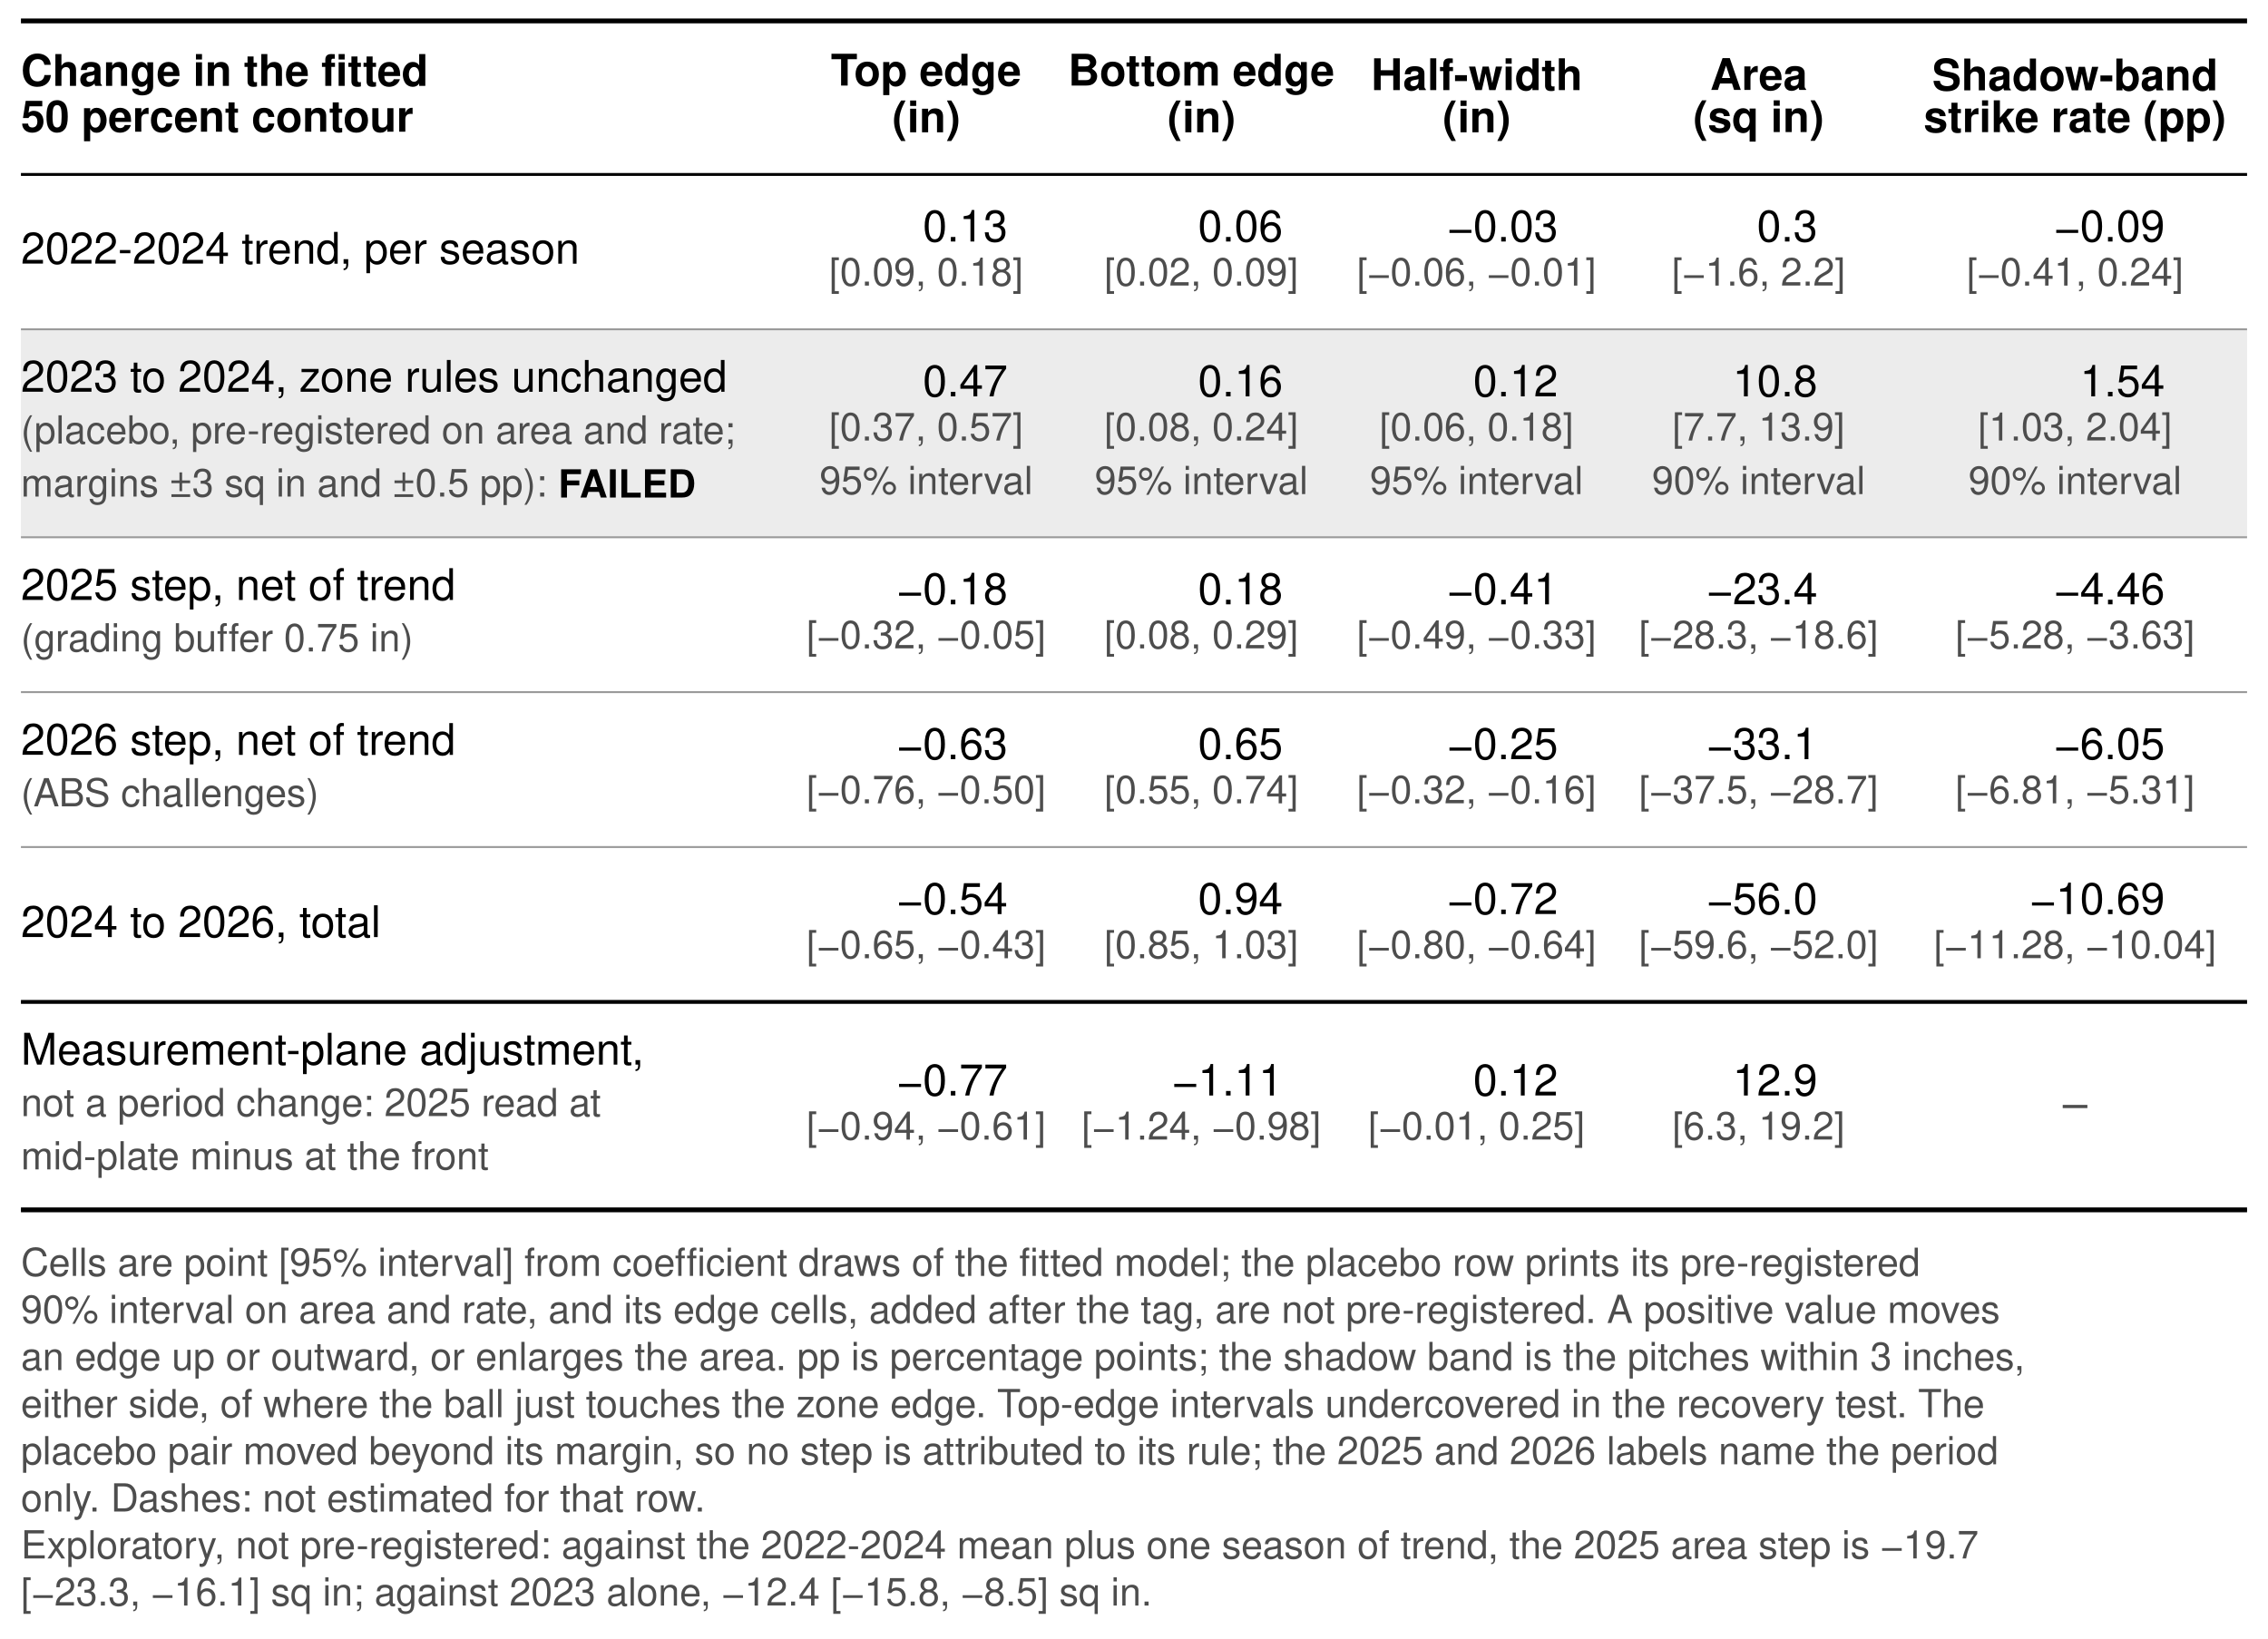
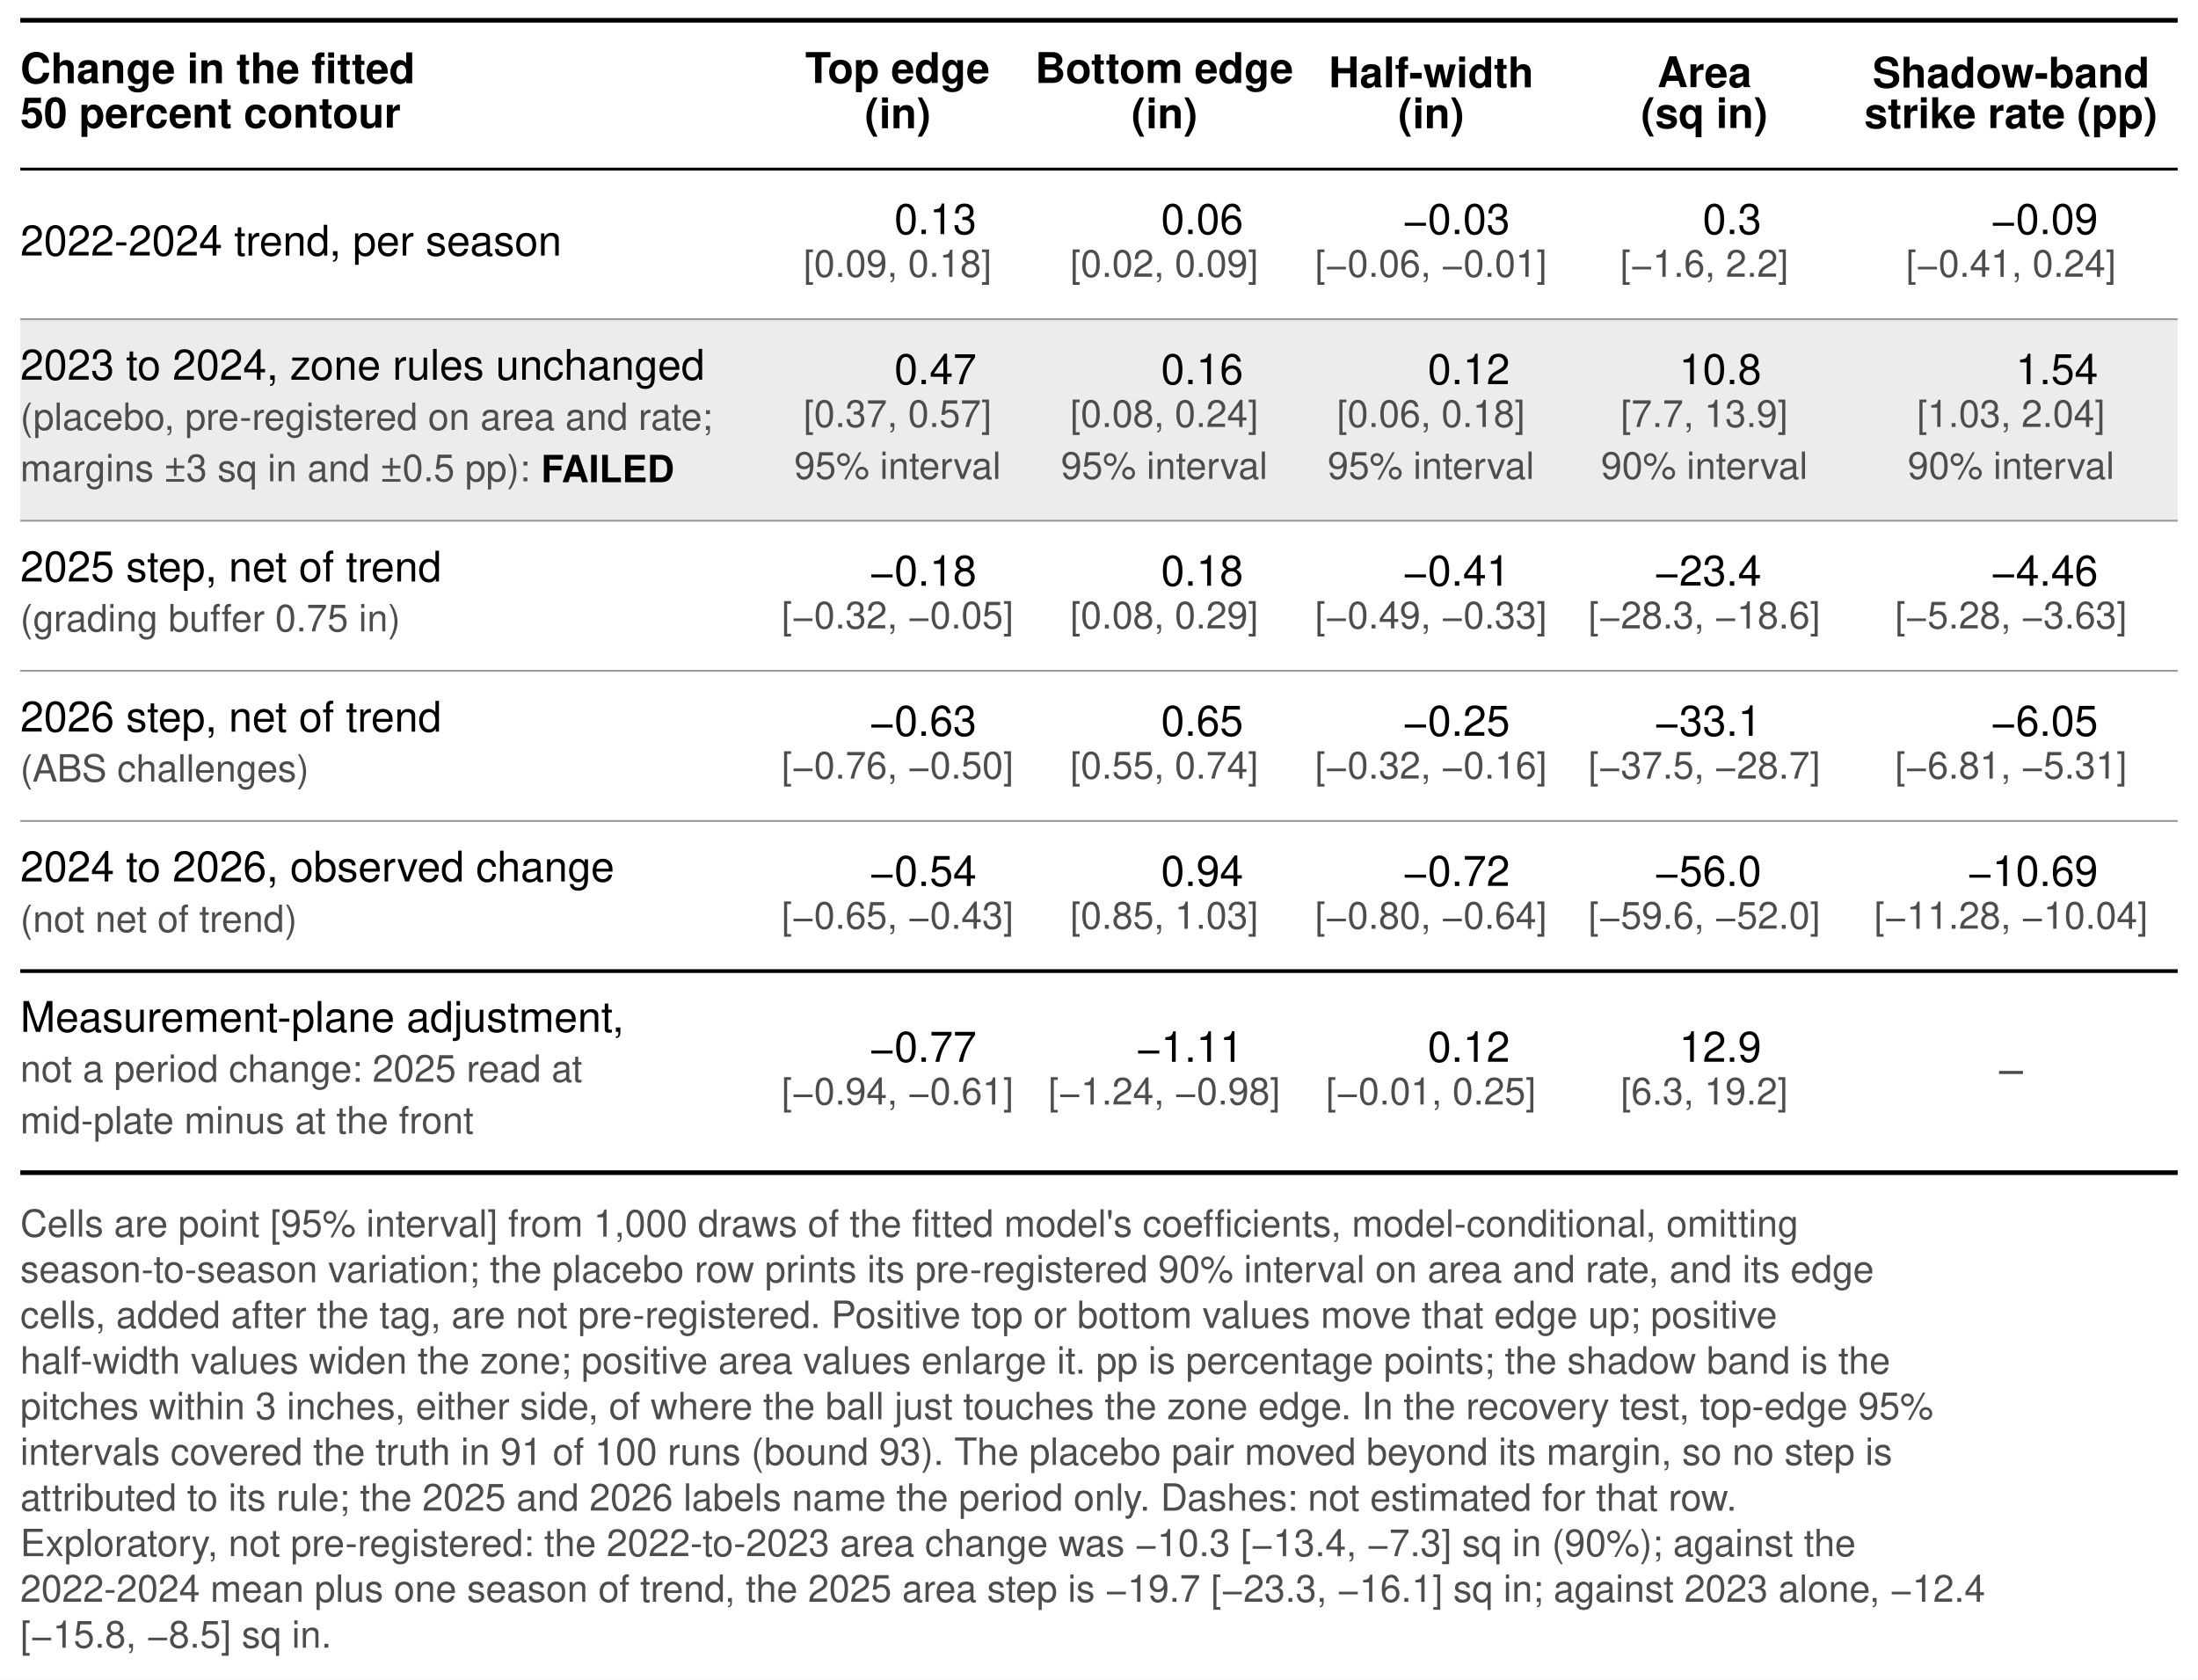
- <svg xmlns="http://www.w3.org/2000/svg" width="468pt" height="338.256pt" viewBox="0 0 468 338.256" version="1.1">
+ <svg xmlns="http://www.w3.org/2000/svg" width="468pt" height="357.696pt" viewBox="0 0 468 357.696" version="1.1">
  <defs>
    <style type="text/css">*{stroke-linejoin: round; stroke-linecap: butt}</style>
  </defs>
  <g id="figure_1">
    <g id="patch_1">
-       <path d="M 0 338.256 L 468 338.256 L 468 0 L 0 0 z " style="fill: #ffffff" />
+       <path d="M 0 357.696 L 468 357.696 L 468 0 L 0 0 z " style="fill: #ffffff" />
    </g>
    <g id="patch_2">
      <path d="M 4.32 110.88 L 463.68 110.88 L 463.68 67.968 L 4.32 67.968 z " style="fill: #ececec" />
    </g>
    <g id="line2d_1">
      <path d="M 4.32 4.32 L 463.68 4.32 " style="fill: none; stroke: #000000" />
    </g>
    <g id="line2d_2">
      <path d="M 4.32 36 L 463.68 36 " style="fill: none; stroke: #000000; stroke-width: 0.6" />
    </g>
    <g id="line2d_3">
      <path d="M 4.32 67.968 L 463.68 67.968 " style="fill: none; stroke: #9a9a9a; stroke-width: 0.4" />
    </g>
    <g id="line2d_4">
      <path d="M 4.32 110.88 L 463.68 110.88 " style="fill: none; stroke: #9a9a9a; stroke-width: 0.4" />
    </g>
    <g id="line2d_5">
      <path d="M 4.32 142.848 L 463.68 142.848 " style="fill: none; stroke: #9a9a9a; stroke-width: 0.4" />
    </g>
    <g id="line2d_6">
      <path d="M 4.32 174.816 L 463.68 174.816 " style="fill: none; stroke: #9a9a9a; stroke-width: 0.4" />
    </g>
    <g id="line2d_7">
      <path d="M 4.32 206.784 L 463.68 206.784 " style="fill: none; stroke: #9a9a9a; stroke-width: 0.4" />
    </g>
    <g id="line2d_8">
      <path d="M 4.32 206.784 L 463.68 206.784 " style="fill: none; stroke: #000000; stroke-width: 0.8" />
    </g>
    <g id="line2d_9">
      <path d="M 4.32 249.696 L 463.68 249.696 " style="fill: none; stroke: #9a9a9a; stroke-width: 0.4" />
    </g>
    <g id="line2d_10">
      <path d="M 4.32 249.696 L 463.68 249.696 " style="fill: none; stroke: #000000" />
    </g>
    <g id="text_1">
      <text style="font-weight: 700; font-size: 9px; font-family: 'Helvetica', 'Arial', 'DejaVu Sans', sans-serif" transform="translate(4.32 17.71972)">Change in the fitted</text>
      <text style="font-weight: 700; font-size: 9px; font-family: 'Helvetica', 'Arial', 'DejaVu Sans', sans-serif" transform="translate(4.32 27.18606)">50 percent contour</text>
    </g>
    <g id="text_2">
      <text style="font-weight: 700; font-size: 9px; font-family: 'Helvetica', 'Arial', 'DejaVu Sans', sans-serif" transform="translate(171.4468 17.65784)">Top edge</text>
      <text style="font-weight: 700; font-size: 9px; font-family: 'Helvetica', 'Arial', 'DejaVu Sans', sans-serif" transform="translate(184.1171 27.30419)">(in)</text>
    </g>
    <g id="text_3">
      <text style="font-weight: 700; font-size: 9px; font-family: 'Helvetica', 'Arial', 'DejaVu Sans', sans-serif" transform="translate(220.4002 17.65784)">Bottom edge</text>
      <text style="font-weight: 700; font-size: 9px; font-family: 'Helvetica', 'Arial', 'DejaVu Sans', sans-serif" transform="translate(240.902 27.30419)">(in)</text>
    </g>
    <g id="text_4">
      <text style="font-weight: 700; font-size: 9px; font-family: 'Helvetica', 'Arial', 'DejaVu Sans', sans-serif" transform="translate(282.9374 18.59651)">Half-width</text>
      <text style="font-weight: 700; font-size: 9px; font-family: 'Helvetica', 'Arial', 'DejaVu Sans', sans-serif" transform="translate(297.6869 27.30419)">(in)</text>
    </g>
    <g id="text_5">
      <text style="font-weight: 700; font-size: 9px; font-family: 'Helvetica', 'Arial', 'DejaVu Sans', sans-serif" transform="translate(352.8806 18.55854)">Area</text>
      <text style="font-weight: 700; font-size: 9px; font-family: 'Helvetica', 'Arial', 'DejaVu Sans', sans-serif" transform="translate(349.3903 27.26271)">(sq in)</text>
    </g>
    <g id="text_6">
      <text style="font-weight: 700; font-size: 9px; font-family: 'Helvetica', 'Arial', 'DejaVu Sans', sans-serif" transform="translate(398.6933 18.64925)">Shadow-band</text>
      <text style="font-weight: 700; font-size: 9px; font-family: 'Helvetica', 'Arial', 'DejaVu Sans', sans-serif" transform="translate(396.9334 27.26903)">strike rate (pp)</text>
    </g>
    <g id="text_7">
      <text style="font-size: 9px; font-family: 'Helvetica', 'Arial', 'DejaVu Sans', sans-serif; text-anchor: start" x="4.32" y="54.421" transform="rotate(-0 4.32 54.42103)">2022-2024 trend, per season</text>
    </g>
    <g id="text_8">
      <text style="font-size: 9px; font-family: 'Helvetica', 'Arial', 'DejaVu Sans', sans-serif; text-anchor: end" x="197.927" y="49.842" transform="rotate(-0 197.9266 49.84235)">0.</text>
    </g>
    <g id="text_9">
      <text style="font-size: 9px; font-family: 'Helvetica', 'Arial', 'DejaVu Sans', sans-serif; text-anchor: start" x="197.927" y="49.842" transform="rotate(-0 197.9266 49.84235)">13</text>
    </g>
    <g id="text_10">
      <text style="font-size: 8px; font-family: 'Helvetica', 'Arial', 'DejaVu Sans', sans-serif; text-anchor: middle; fill: #4d4d4d" x="191.112" y="58.949" transform="rotate(-0 191.1125 58.94913)">[0.09, 0.18]</text>
    </g>
    <g id="text_11">
      <text style="font-size: 9px; font-family: 'Helvetica', 'Arial', 'DejaVu Sans', sans-serif; text-anchor: end" x="254.712" y="49.842" transform="rotate(-0 254.7115 49.84235)">0.</text>
    </g>
    <g id="text_12">
      <text style="font-size: 9px; font-family: 'Helvetica', 'Arial', 'DejaVu Sans', sans-serif; text-anchor: start" x="254.712" y="49.842" transform="rotate(-0 254.7115 49.84235)">06</text>
    </g>
    <g id="text_13">
      <text style="font-size: 8px; font-family: 'Helvetica', 'Arial', 'DejaVu Sans', sans-serif; text-anchor: middle; fill: #4d4d4d" x="247.897" y="58.949" transform="rotate(-0 247.8974 58.94913)">[0.02, 0.09]</text>
    </g>
    <g id="text_14">
      <text style="font-size: 9px; font-family: 'Helvetica', 'Arial', 'DejaVu Sans', sans-serif; text-anchor: end" x="311.496" y="49.842" transform="rotate(-0 311.4965 49.84235)">−0.</text>
    </g>
    <g id="text_15">
      <text style="font-size: 9px; font-family: 'Helvetica', 'Arial', 'DejaVu Sans', sans-serif; text-anchor: start" x="311.496" y="49.842" transform="rotate(-0 311.4965 49.84235)">03</text>
    </g>
    <g id="text_16">
      <text style="font-size: 8px; font-family: 'Helvetica', 'Arial', 'DejaVu Sans', sans-serif; text-anchor: middle; fill: #4d4d4d" x="304.682" y="58.949" transform="rotate(-0 304.6823 58.94913)">[−0.06, −0.01]</text>
    </g>
    <g id="text_17">
      <text style="font-size: 9px; font-family: 'Helvetica', 'Arial', 'DejaVu Sans', sans-serif; text-anchor: end" x="370.042" y="49.842" transform="rotate(-0 370.0417 49.84235)">0.</text>
    </g>
    <g id="text_18">
      <text style="font-size: 9px; font-family: 'Helvetica', 'Arial', 'DejaVu Sans', sans-serif; text-anchor: start" x="370.042" y="49.842" transform="rotate(-0 370.0417 49.84235)">3</text>
    </g>
    <g id="text_19">
      <text style="font-size: 8px; font-family: 'Helvetica', 'Arial', 'DejaVu Sans', sans-serif; text-anchor: middle; fill: #4d4d4d" x="362.887" y="58.949" transform="rotate(-0 362.8868 58.94913)">[−1.6, 2.2]</text>
    </g>
    <g id="text_20">
      <text style="font-size: 9px; font-family: 'Helvetica', 'Arial', 'DejaVu Sans', sans-serif; text-anchor: end" x="436.707" y="49.842" transform="rotate(-0 436.7072 49.84235)">−0.</text>
    </g>
    <g id="text_21">
      <text style="font-size: 9px; font-family: 'Helvetica', 'Arial', 'DejaVu Sans', sans-serif; text-anchor: start" x="436.707" y="49.842" transform="rotate(-0 436.7072 49.84235)">09</text>
    </g>
    <g id="text_22">
      <text style="font-size: 8px; font-family: 'Helvetica', 'Arial', 'DejaVu Sans', sans-serif; text-anchor: middle; fill: #4d4d4d" x="428.189" y="58.949" transform="rotate(-0 428.1894 58.94913)">[−0.41, 0.24]</text>
    </g>
    <g id="text_23">
      <text style="font-size: 9px; font-family: 'Helvetica', 'Arial', 'DejaVu Sans', sans-serif; text-anchor: start" x="4.32" y="80.859" transform="rotate(-0 4.32 80.85938)">2023 to 2024, zone rules unchanged</text>
    </g>
    <g id="text_24">
      <text style="font-size: 8px; font-family: 'Helvetica', 'Arial', 'DejaVu Sans', sans-serif; text-anchor: start; fill: #4d4d4d" x="4.32" y="91.539" transform="rotate(-0 4.32 91.539)">(placebo, pre-registered on area and rate;</text>
    </g>
    <g id="text_25">
      <text style="font-size: 8px; font-family: 'Helvetica', 'Arial', 'DejaVu Sans', sans-serif; text-anchor: start; fill: #4d4d4d" x="4.32" y="102.483" transform="rotate(-0 4.32 102.483)">margins ±3 sq in and ±0.5 pp): </text>
    </g>
    <g id="text_26">
      <text style="font-weight: 700; font-size: 8px; font-family: 'Helvetica', 'Arial', 'DejaVu Sans', sans-serif; text-anchor: start" x="115.2" y="102.688" transform="rotate(-0 115.2 102.6883)">FAILED</text>
    </g>
    <g id="text_27">
      <text style="font-size: 9px; font-family: 'Helvetica', 'Arial', 'DejaVu Sans', sans-serif; text-anchor: end" x="197.927" y="81.81" transform="rotate(-0 197.9266 81.81035)">0.</text>
    </g>
    <g id="text_28">
      <text style="font-size: 9px; font-family: 'Helvetica', 'Arial', 'DejaVu Sans', sans-serif; text-anchor: start" x="197.927" y="81.81" transform="rotate(-0 197.9266 81.81035)">47</text>
    </g>
    <g id="text_29">
      <text style="font-size: 8px; font-family: 'Helvetica', 'Arial', 'DejaVu Sans', sans-serif; text-anchor: middle; fill: #4d4d4d" x="191.112" y="90.917" transform="rotate(-0 191.1125 90.91712)">[0.37, 0.57]</text>
    </g>
    <g id="text_30">
      <text style="font-size: 8px; font-family: 'Helvetica', 'Arial', 'DejaVu Sans', sans-serif; text-anchor: middle; fill: #4d4d4d" x="191.112" y="101.968" transform="rotate(-0 191.1125 101.9683)">95% interval</text>
    </g>
    <g id="text_31">
      <text style="font-size: 9px; font-family: 'Helvetica', 'Arial', 'DejaVu Sans', sans-serif; text-anchor: end" x="254.712" y="81.81" transform="rotate(-0 254.7115 81.81035)">0.</text>
    </g>
    <g id="text_32">
      <text style="font-size: 9px; font-family: 'Helvetica', 'Arial', 'DejaVu Sans', sans-serif; text-anchor: start" x="254.712" y="81.81" transform="rotate(-0 254.7115 81.81035)">16</text>
    </g>
    <g id="text_33">
      <text style="font-size: 8px; font-family: 'Helvetica', 'Arial', 'DejaVu Sans', sans-serif; text-anchor: middle; fill: #4d4d4d" x="247.897" y="90.917" transform="rotate(-0 247.8974 90.91712)">[0.08, 0.24]</text>
    </g>
    <g id="text_34">
      <text style="font-size: 8px; font-family: 'Helvetica', 'Arial', 'DejaVu Sans', sans-serif; text-anchor: middle; fill: #4d4d4d" x="247.897" y="101.968" transform="rotate(-0 247.8974 101.9683)">95% interval</text>
    </g>
    <g id="text_35">
      <text style="font-size: 9px; font-family: 'Helvetica', 'Arial', 'DejaVu Sans', sans-serif; text-anchor: end" x="311.496" y="81.81" transform="rotate(-0 311.4965 81.81035)">0.</text>
    </g>
    <g id="text_36">
      <text style="font-size: 9px; font-family: 'Helvetica', 'Arial', 'DejaVu Sans', sans-serif; text-anchor: start" x="311.496" y="81.81" transform="rotate(-0 311.4965 81.81035)">12</text>
    </g>
    <g id="text_37">
      <text style="font-size: 8px; font-family: 'Helvetica', 'Arial', 'DejaVu Sans', sans-serif; text-anchor: middle; fill: #4d4d4d" x="304.682" y="90.917" transform="rotate(-0 304.6823 90.91712)">[0.06, 0.18]</text>
    </g>
    <g id="text_38">
      <text style="font-size: 8px; font-family: 'Helvetica', 'Arial', 'DejaVu Sans', sans-serif; text-anchor: middle; fill: #4d4d4d" x="304.682" y="101.968" transform="rotate(-0 304.6823 101.9683)">95% interval</text>
    </g>
    <g id="text_39">
      <text style="font-size: 9px; font-family: 'Helvetica', 'Arial', 'DejaVu Sans', sans-serif; text-anchor: end" x="370.042" y="81.81" transform="rotate(-0 370.0417 81.81035)">10.</text>
    </g>
    <g id="text_40">
      <text style="font-size: 9px; font-family: 'Helvetica', 'Arial', 'DejaVu Sans', sans-serif; text-anchor: start" x="370.042" y="81.81" transform="rotate(-0 370.0417 81.81035)">8</text>
    </g>
    <g id="text_41">
      <text style="font-size: 8px; font-family: 'Helvetica', 'Arial', 'DejaVu Sans', sans-serif; text-anchor: middle; fill: #4d4d4d" x="362.887" y="90.917" transform="rotate(-0 362.8868 90.91712)">[7.7, 13.9]</text>
    </g>
    <g id="text_42">
      <text style="font-size: 8px; font-family: 'Helvetica', 'Arial', 'DejaVu Sans', sans-serif; text-anchor: middle; fill: #4d4d4d" x="362.887" y="101.968" transform="rotate(-0 362.8868 101.9683)">90% interval</text>
    </g>
    <g id="text_43">
      <text style="font-size: 9px; font-family: 'Helvetica', 'Arial', 'DejaVu Sans', sans-serif; text-anchor: end" x="436.707" y="81.81" transform="rotate(-0 436.7072 81.81035)">1.</text>
    </g>
    <g id="text_44">
      <text style="font-size: 9px; font-family: 'Helvetica', 'Arial', 'DejaVu Sans', sans-serif; text-anchor: start" x="436.707" y="81.81" transform="rotate(-0 436.7072 81.81035)">54</text>
    </g>
    <g id="text_45">
      <text style="font-size: 8px; font-family: 'Helvetica', 'Arial', 'DejaVu Sans', sans-serif; text-anchor: middle; fill: #4d4d4d" x="428.189" y="90.917" transform="rotate(-0 428.1894 90.91712)">[1.03, 2.04]</text>
    </g>
    <g id="text_46">
      <text style="font-size: 8px; font-family: 'Helvetica', 'Arial', 'DejaVu Sans', sans-serif; text-anchor: middle; fill: #4d4d4d" x="428.189" y="101.968" transform="rotate(-0 428.1894 101.9683)">90% interval</text>
    </g>
    <g id="text_47">
      <text style="font-size: 9px; font-family: 'Helvetica', 'Arial', 'DejaVu Sans', sans-serif; text-anchor: start" x="4.32" y="123.829" transform="rotate(-0 4.32 123.829)">2025 step, net of trend</text>
    </g>
    <g id="text_48">
      <text style="font-size: 8px; font-family: 'Helvetica', 'Arial', 'DejaVu Sans', sans-serif; text-anchor: start; fill: #4d4d4d" x="4.32" y="134.451" transform="rotate(-0 4.32 134.451)">(grading buffer 0.75 in)</text>
    </g>
    <g id="text_49">
      <text style="font-size: 9px; font-family: 'Helvetica', 'Arial', 'DejaVu Sans', sans-serif; text-anchor: end" x="197.927" y="124.722" transform="rotate(-0 197.9266 124.7224)">−0.</text>
    </g>
    <g id="text_50">
      <text style="font-size: 9px; font-family: 'Helvetica', 'Arial', 'DejaVu Sans', sans-serif; text-anchor: start" x="197.927" y="124.722" transform="rotate(-0 197.9266 124.7224)">18</text>
    </g>
    <g id="text_51">
      <text style="font-size: 8px; font-family: 'Helvetica', 'Arial', 'DejaVu Sans', sans-serif; text-anchor: middle; fill: #4d4d4d" x="191.112" y="133.829" transform="rotate(-0 191.1125 133.8291)">[−0.32, −0.05]</text>
    </g>
    <g id="text_52">
      <text style="font-size: 9px; font-family: 'Helvetica', 'Arial', 'DejaVu Sans', sans-serif; text-anchor: end" x="254.712" y="124.722" transform="rotate(-0 254.7115 124.7224)">0.</text>
    </g>
    <g id="text_53">
      <text style="font-size: 9px; font-family: 'Helvetica', 'Arial', 'DejaVu Sans', sans-serif; text-anchor: start" x="254.712" y="124.722" transform="rotate(-0 254.7115 124.7224)">18</text>
    </g>
    <g id="text_54">
      <text style="font-size: 8px; font-family: 'Helvetica', 'Arial', 'DejaVu Sans', sans-serif; text-anchor: middle; fill: #4d4d4d" x="247.897" y="133.829" transform="rotate(-0 247.8974 133.8291)">[0.08, 0.29]</text>
    </g>
    <g id="text_55">
      <text style="font-size: 9px; font-family: 'Helvetica', 'Arial', 'DejaVu Sans', sans-serif; text-anchor: end" x="311.496" y="124.722" transform="rotate(-0 311.4965 124.7224)">−0.</text>
    </g>
    <g id="text_56">
      <text style="font-size: 9px; font-family: 'Helvetica', 'Arial', 'DejaVu Sans', sans-serif; text-anchor: start" x="311.496" y="124.722" transform="rotate(-0 311.4965 124.7224)">41</text>
    </g>
    <g id="text_57">
      <text style="font-size: 8px; font-family: 'Helvetica', 'Arial', 'DejaVu Sans', sans-serif; text-anchor: middle; fill: #4d4d4d" x="304.682" y="133.829" transform="rotate(-0 304.6823 133.8291)">[−0.49, −0.33]</text>
    </g>
    <g id="text_58">
      <text style="font-size: 9px; font-family: 'Helvetica', 'Arial', 'DejaVu Sans', sans-serif; text-anchor: end" x="370.042" y="124.722" transform="rotate(-0 370.0417 124.7224)">−23.</text>
    </g>
    <g id="text_59">
      <text style="font-size: 9px; font-family: 'Helvetica', 'Arial', 'DejaVu Sans', sans-serif; text-anchor: start" x="370.042" y="124.722" transform="rotate(-0 370.0417 124.7224)">4</text>
    </g>
    <g id="text_60">
      <text style="font-size: 8px; font-family: 'Helvetica', 'Arial', 'DejaVu Sans', sans-serif; text-anchor: middle; fill: #4d4d4d" x="362.887" y="133.829" transform="rotate(-0 362.8868 133.8291)">[−28.3, −18.6]</text>
    </g>
    <g id="text_61">
      <text style="font-size: 9px; font-family: 'Helvetica', 'Arial', 'DejaVu Sans', sans-serif; text-anchor: end" x="436.707" y="124.722" transform="rotate(-0 436.7072 124.7224)">−4.</text>
    </g>
    <g id="text_62">
      <text style="font-size: 9px; font-family: 'Helvetica', 'Arial', 'DejaVu Sans', sans-serif; text-anchor: start" x="436.707" y="124.722" transform="rotate(-0 436.7072 124.7224)">46</text>
    </g>
    <g id="text_63">
      <text style="font-size: 8px; font-family: 'Helvetica', 'Arial', 'DejaVu Sans', sans-serif; text-anchor: middle; fill: #4d4d4d" x="428.189" y="133.829" transform="rotate(-0 428.1894 133.8291)">[−5.28, −3.63]</text>
    </g>
    <g id="text_64">
      <text style="font-size: 9px; font-family: 'Helvetica', 'Arial', 'DejaVu Sans', sans-serif; text-anchor: start" x="4.32" y="155.797" transform="rotate(-0 4.32 155.797)">2026 step, net of trend</text>
    </g>
    <g id="text_65">
      <text style="font-size: 8px; font-family: 'Helvetica', 'Arial', 'DejaVu Sans', sans-serif; text-anchor: start; fill: #4d4d4d" x="4.32" y="166.419" transform="rotate(-0 4.32 166.419)">(ABS challenges)</text>
    </g>
    <g id="text_66">
      <text style="font-size: 9px; font-family: 'Helvetica', 'Arial', 'DejaVu Sans', sans-serif; text-anchor: end" x="197.927" y="156.69" transform="rotate(-0 197.9266 156.6904)">−0.</text>
    </g>
    <g id="text_67">
      <text style="font-size: 9px; font-family: 'Helvetica', 'Arial', 'DejaVu Sans', sans-serif; text-anchor: start" x="197.927" y="156.69" transform="rotate(-0 197.9266 156.6904)">63</text>
    </g>
    <g id="text_68">
      <text style="font-size: 8px; font-family: 'Helvetica', 'Arial', 'DejaVu Sans', sans-serif; text-anchor: middle; fill: #4d4d4d" x="191.112" y="165.797" transform="rotate(-0 191.1125 165.7971)">[−0.76, −0.50]</text>
    </g>
    <g id="text_69">
      <text style="font-size: 9px; font-family: 'Helvetica', 'Arial', 'DejaVu Sans', sans-serif; text-anchor: end" x="254.712" y="156.69" transform="rotate(-0 254.7115 156.6904)">0.</text>
    </g>
    <g id="text_70">
      <text style="font-size: 9px; font-family: 'Helvetica', 'Arial', 'DejaVu Sans', sans-serif; text-anchor: start" x="254.712" y="156.69" transform="rotate(-0 254.7115 156.6904)">65</text>
    </g>
    <g id="text_71">
      <text style="font-size: 8px; font-family: 'Helvetica', 'Arial', 'DejaVu Sans', sans-serif; text-anchor: middle; fill: #4d4d4d" x="247.897" y="165.797" transform="rotate(-0 247.8974 165.7971)">[0.55, 0.74]</text>
    </g>
    <g id="text_72">
      <text style="font-size: 9px; font-family: 'Helvetica', 'Arial', 'DejaVu Sans', sans-serif; text-anchor: end" x="311.496" y="156.69" transform="rotate(-0 311.4965 156.6904)">−0.</text>
    </g>
    <g id="text_73">
      <text style="font-size: 9px; font-family: 'Helvetica', 'Arial', 'DejaVu Sans', sans-serif; text-anchor: start" x="311.496" y="156.69" transform="rotate(-0 311.4965 156.6904)">25</text>
    </g>
    <g id="text_74">
      <text style="font-size: 8px; font-family: 'Helvetica', 'Arial', 'DejaVu Sans', sans-serif; text-anchor: middle; fill: #4d4d4d" x="304.682" y="165.797" transform="rotate(-0 304.6823 165.7971)">[−0.32, −0.16]</text>
    </g>
    <g id="text_75">
      <text style="font-size: 9px; font-family: 'Helvetica', 'Arial', 'DejaVu Sans', sans-serif; text-anchor: end" x="370.042" y="156.69" transform="rotate(-0 370.0417 156.6904)">−33.</text>
    </g>
    <g id="text_76">
      <text style="font-size: 9px; font-family: 'Helvetica', 'Arial', 'DejaVu Sans', sans-serif; text-anchor: start" x="370.042" y="156.69" transform="rotate(-0 370.0417 156.6904)">1</text>
    </g>
    <g id="text_77">
      <text style="font-size: 8px; font-family: 'Helvetica', 'Arial', 'DejaVu Sans', sans-serif; text-anchor: middle; fill: #4d4d4d" x="362.887" y="165.797" transform="rotate(-0 362.8868 165.7971)">[−37.5, −28.7]</text>
    </g>
    <g id="text_78">
      <text style="font-size: 9px; font-family: 'Helvetica', 'Arial', 'DejaVu Sans', sans-serif; text-anchor: end" x="436.707" y="156.69" transform="rotate(-0 436.7072 156.6904)">−6.</text>
    </g>
    <g id="text_79">
      <text style="font-size: 9px; font-family: 'Helvetica', 'Arial', 'DejaVu Sans', sans-serif; text-anchor: start" x="436.707" y="156.69" transform="rotate(-0 436.7072 156.6904)">05</text>
    </g>
    <g id="text_80">
      <text style="font-size: 8px; font-family: 'Helvetica', 'Arial', 'DejaVu Sans', sans-serif; text-anchor: middle; fill: #4d4d4d" x="428.189" y="165.797" transform="rotate(-0 428.1894 165.7971)">[−6.81, −5.31]</text>
    </g>
    <g id="text_81">
-       <text style="font-size: 9px; font-family: 'Helvetica', 'Arial', 'DejaVu Sans', sans-serif; text-anchor: start" x="4.32" y="193.41" transform="rotate(-0 4.32 193.4104)">2024 to 2026, total</text>
+       <text style="font-size: 9px; font-family: 'Helvetica', 'Arial', 'DejaVu Sans', sans-serif; text-anchor: start" x="4.32" y="187.707" transform="rotate(-0 4.32 187.7074)">2024 to 2026, observed change</text>
    </g>
    <g id="text_82">
+       <text style="font-size: 8px; font-family: 'Helvetica', 'Arial', 'DejaVu Sans', sans-serif; text-anchor: start; fill: #4d4d4d" x="4.32" y="198.456" transform="rotate(-0 4.32 198.4557)">(not net of trend)</text>
+     </g>
+     <g id="text_83">
      <text style="font-size: 9px; font-family: 'Helvetica', 'Arial', 'DejaVu Sans', sans-serif; text-anchor: end" x="197.927" y="188.658" transform="rotate(-0 197.9266 188.6584)">−0.</text>
    </g>
-     <g id="text_83">
+     <g id="text_84">
      <text style="font-size: 9px; font-family: 'Helvetica', 'Arial', 'DejaVu Sans', sans-serif; text-anchor: start" x="197.927" y="188.658" transform="rotate(-0 197.9266 188.6584)">54</text>
    </g>
-     <g id="text_84">
+     <g id="text_85">
      <text style="font-size: 8px; font-family: 'Helvetica', 'Arial', 'DejaVu Sans', sans-serif; text-anchor: middle; fill: #4d4d4d" x="191.112" y="197.765" transform="rotate(-0 191.1125 197.7651)">[−0.65, −0.43]</text>
    </g>
-     <g id="text_85">
+     <g id="text_86">
      <text style="font-size: 9px; font-family: 'Helvetica', 'Arial', 'DejaVu Sans', sans-serif; text-anchor: end" x="254.712" y="188.658" transform="rotate(-0 254.7115 188.6584)">0.</text>
    </g>
-     <g id="text_86">
+     <g id="text_87">
      <text style="font-size: 9px; font-family: 'Helvetica', 'Arial', 'DejaVu Sans', sans-serif; text-anchor: start" x="254.712" y="188.658" transform="rotate(-0 254.7115 188.6584)">94</text>
    </g>
-     <g id="text_87">
+     <g id="text_88">
      <text style="font-size: 8px; font-family: 'Helvetica', 'Arial', 'DejaVu Sans', sans-serif; text-anchor: middle; fill: #4d4d4d" x="247.897" y="197.765" transform="rotate(-0 247.8974 197.7651)">[0.85, 1.03]</text>
    </g>
-     <g id="text_88">
+     <g id="text_89">
      <text style="font-size: 9px; font-family: 'Helvetica', 'Arial', 'DejaVu Sans', sans-serif; text-anchor: end" x="311.496" y="188.658" transform="rotate(-0 311.4965 188.6584)">−0.</text>
    </g>
-     <g id="text_89">
+     <g id="text_90">
      <text style="font-size: 9px; font-family: 'Helvetica', 'Arial', 'DejaVu Sans', sans-serif; text-anchor: start" x="311.496" y="188.658" transform="rotate(-0 311.4965 188.6584)">72</text>
    </g>
-     <g id="text_90">
+     <g id="text_91">
      <text style="font-size: 8px; font-family: 'Helvetica', 'Arial', 'DejaVu Sans', sans-serif; text-anchor: middle; fill: #4d4d4d" x="304.682" y="197.765" transform="rotate(-0 304.6823 197.7651)">[−0.80, −0.64]</text>
    </g>
-     <g id="text_91">
+     <g id="text_92">
      <text style="font-size: 9px; font-family: 'Helvetica', 'Arial', 'DejaVu Sans', sans-serif; text-anchor: end" x="370.042" y="188.658" transform="rotate(-0 370.0417 188.6584)">−56.</text>
    </g>
-     <g id="text_92">
+     <g id="text_93">
      <text style="font-size: 9px; font-family: 'Helvetica', 'Arial', 'DejaVu Sans', sans-serif; text-anchor: start" x="370.042" y="188.658" transform="rotate(-0 370.0417 188.6584)">0</text>
    </g>
-     <g id="text_93">
+     <g id="text_94">
      <text style="font-size: 8px; font-family: 'Helvetica', 'Arial', 'DejaVu Sans', sans-serif; text-anchor: middle; fill: #4d4d4d" x="362.887" y="197.765" transform="rotate(-0 362.8868 197.7651)">[−59.6, −52.0]</text>
    </g>
-     <g id="text_94">
+     <g id="text_95">
      <text style="font-size: 9px; font-family: 'Helvetica', 'Arial', 'DejaVu Sans', sans-serif; text-anchor: end" x="436.707" y="188.658" transform="rotate(-0 436.7072 188.6584)">−10.</text>
    </g>
-     <g id="text_95">
+     <g id="text_96">
      <text style="font-size: 9px; font-family: 'Helvetica', 'Arial', 'DejaVu Sans', sans-serif; text-anchor: start" x="436.707" y="188.658" transform="rotate(-0 436.7072 188.6584)">69</text>
    </g>
-     <g id="text_96">
+     <g id="text_97">
      <text style="font-size: 8px; font-family: 'Helvetica', 'Arial', 'DejaVu Sans', sans-serif; text-anchor: middle; fill: #4d4d4d" x="428.189" y="197.765" transform="rotate(-0 428.1894 197.7651)">[−11.28, −10.04]</text>
    </g>
-     <g id="text_97">
+     <g id="text_98">
      <text style="font-size: 9px; font-family: 'Helvetica', 'Arial', 'DejaVu Sans', sans-serif; text-anchor: start" x="4.32" y="219.722" transform="rotate(-0 4.32 219.7218)">Measurement-plane adjustment,</text>
    </g>
-     <g id="text_98">
+     <g id="text_99">
      <text style="font-size: 8px; font-family: 'Helvetica', 'Arial', 'DejaVu Sans', sans-serif; text-anchor: start; fill: #4d4d4d" x="4.32" y="230.355" transform="rotate(-0 4.32 230.355)">not a period change: 2025 read at</text>
    </g>
-     <g id="text_99">
+     <g id="text_100">
      <text style="font-size: 8px; font-family: 'Helvetica', 'Arial', 'DejaVu Sans', sans-serif; text-anchor: start; fill: #4d4d4d" x="4.32" y="241.35" transform="rotate(-0 4.32 241.3502)">mid-plate minus at the front</text>
    </g>
-     <g id="text_100">
+     <g id="text_101">
      <text style="font-size: 9px; font-family: 'Helvetica', 'Arial', 'DejaVu Sans', sans-serif; text-anchor: end" x="197.927" y="226.098" transform="rotate(-0 197.9266 226.0984)">−0.</text>
    </g>
-     <g id="text_101">
+     <g id="text_102">
      <text style="font-size: 9px; font-family: 'Helvetica', 'Arial', 'DejaVu Sans', sans-serif; text-anchor: start" x="197.927" y="226.098" transform="rotate(-0 197.9266 226.0984)">77</text>
    </g>
-     <g id="text_102">
+     <g id="text_103">
      <text style="font-size: 8px; font-family: 'Helvetica', 'Arial', 'DejaVu Sans', sans-serif; text-anchor: middle; fill: #4d4d4d" x="191.112" y="235.205" transform="rotate(-0 191.1125 235.2051)">[−0.94, −0.61]</text>
    </g>
-     <g id="text_103">
+     <g id="text_104">
      <text style="font-size: 9px; font-family: 'Helvetica', 'Arial', 'DejaVu Sans', sans-serif; text-anchor: end" x="254.712" y="226.098" transform="rotate(-0 254.7115 226.0984)">−1.</text>
    </g>
-     <g id="text_104">
+     <g id="text_105">
      <text style="font-size: 9px; font-family: 'Helvetica', 'Arial', 'DejaVu Sans', sans-serif; text-anchor: start" x="254.712" y="226.098" transform="rotate(-0 254.7115 226.0984)">11</text>
    </g>
-     <g id="text_105">
+     <g id="text_106">
      <text style="font-size: 8px; font-family: 'Helvetica', 'Arial', 'DejaVu Sans', sans-serif; text-anchor: middle; fill: #4d4d4d" x="247.897" y="235.205" transform="rotate(-0 247.8974 235.2051)">[−1.24, −0.98]</text>
    </g>
-     <g id="text_106">
+     <g id="text_107">
      <text style="font-size: 9px; font-family: 'Helvetica', 'Arial', 'DejaVu Sans', sans-serif; text-anchor: end" x="311.496" y="226.098" transform="rotate(-0 311.4965 226.0984)">0.</text>
    </g>
-     <g id="text_107">
+     <g id="text_108">
      <text style="font-size: 9px; font-family: 'Helvetica', 'Arial', 'DejaVu Sans', sans-serif; text-anchor: start" x="311.496" y="226.098" transform="rotate(-0 311.4965 226.0984)">12</text>
    </g>
-     <g id="text_108">
+     <g id="text_109">
      <text style="font-size: 8px; font-family: 'Helvetica', 'Arial', 'DejaVu Sans', sans-serif; text-anchor: middle; fill: #4d4d4d" x="304.682" y="235.205" transform="rotate(-0 304.6823 235.2051)">[−0.01, 0.25]</text>
    </g>
-     <g id="text_109">
+     <g id="text_110">
      <text style="font-size: 9px; font-family: 'Helvetica', 'Arial', 'DejaVu Sans', sans-serif; text-anchor: end" x="370.042" y="226.098" transform="rotate(-0 370.0417 226.0984)">12.</text>
    </g>
-     <g id="text_110">
+     <g id="text_111">
      <text style="font-size: 9px; font-family: 'Helvetica', 'Arial', 'DejaVu Sans', sans-serif; text-anchor: start" x="370.042" y="226.098" transform="rotate(-0 370.0417 226.0984)">9</text>
    </g>
-     <g id="text_111">
+     <g id="text_112">
      <text style="font-size: 8px; font-family: 'Helvetica', 'Arial', 'DejaVu Sans', sans-serif; text-anchor: middle; fill: #4d4d4d" x="362.887" y="235.205" transform="rotate(-0 362.8868 235.2051)">[6.3, 19.2]</text>
    </g>
-     <g id="text_112">
+     <g id="text_113">
      <text style="font-size: 9px; font-family: 'Helvetica', 'Arial', 'DejaVu Sans', sans-serif; text-anchor: middle; fill: #4d4d4d" x="428.189" y="230.85" transform="rotate(-0 428.1894 230.8504)">–</text>
    </g>
-     <g id="text_113">
-       <text style="font-size: 8px; font-family: 'Helvetica', 'Arial', 'DejaVu Sans', sans-serif; text-anchor: start; fill: #4d4d4d" x="4.32" y="263.331" transform="rotate(-0 4.32 263.331)">Cells are point [95% interval] from coefficient draws of the fitted model; the placebo row prints its pre-registered</text>
-     </g>
    <g id="text_114">
-       <text style="font-size: 8px; font-family: 'Helvetica', 'Arial', 'DejaVu Sans', sans-serif; text-anchor: start; fill: #4d4d4d" x="4.32" y="273.051" transform="rotate(-0 4.32 273.051)">90% interval on area and rate, and its edge cells, added after the tag, are not pre-registered. A positive value moves</text>
+       <text style="font-size: 8px; font-family: 'Helvetica', 'Arial', 'DejaVu Sans', sans-serif; text-anchor: start; fill: #4d4d4d" x="4.32" y="263.331" transform="rotate(-0 4.32 263.331)">Cells are point [95% interval] from 1,000 draws of the fitted model's coefficients, model-conditional, omitting</text>
    </g>
    <g id="text_115">
-       <text style="font-size: 8px; font-family: 'Helvetica', 'Arial', 'DejaVu Sans', sans-serif; text-anchor: start; fill: #4d4d4d" x="4.32" y="282.771" transform="rotate(-0 4.32 282.771)">an edge up or outward, or enlarges the area. pp is percentage points; the shadow band is the pitches within 3 inches,</text>
+       <text style="font-size: 8px; font-family: 'Helvetica', 'Arial', 'DejaVu Sans', sans-serif; text-anchor: start; fill: #4d4d4d" x="4.32" y="273.051" transform="rotate(-0 4.32 273.051)">season-to-season variation; the placebo row prints its pre-registered 90% interval on area and rate, and its edge</text>
    </g>
    <g id="text_116">
-       <text style="font-size: 8px; font-family: 'Helvetica', 'Arial', 'DejaVu Sans', sans-serif; text-anchor: start; fill: #4d4d4d" x="4.32" y="292.491" transform="rotate(-0 4.32 292.491)">either side, of where the ball just touches the zone edge. Top-edge intervals undercovered in the recovery test. The</text>
+       <text style="font-size: 8px; font-family: 'Helvetica', 'Arial', 'DejaVu Sans', sans-serif; text-anchor: start; fill: #4d4d4d" x="4.32" y="282.771" transform="rotate(-0 4.32 282.771)">cells, added after the tag, are not pre-registered. Positive top or bottom values move that edge up; positive</text>
    </g>
    <g id="text_117">
-       <text style="font-size: 8px; font-family: 'Helvetica', 'Arial', 'DejaVu Sans', sans-serif; text-anchor: start; fill: #4d4d4d" x="4.32" y="302.211" transform="rotate(-0 4.32 302.211)">placebo pair moved beyond its margin, so no step is attributed to its rule; the 2025 and 2026 labels name the period</text>
+       <text style="font-size: 8px; font-family: 'Helvetica', 'Arial', 'DejaVu Sans', sans-serif; text-anchor: start; fill: #4d4d4d" x="4.32" y="292.491" transform="rotate(-0 4.32 292.491)">half-width values widen the zone; positive area values enlarge it. pp is percentage points; the shadow band is the</text>
    </g>
    <g id="text_118">
-       <text style="font-size: 8px; font-family: 'Helvetica', 'Arial', 'DejaVu Sans', sans-serif; text-anchor: start; fill: #4d4d4d" x="4.32" y="311.959" transform="rotate(-0 4.32 311.9585)">only. Dashes: not estimated for that row.</text>
+       <text style="font-size: 8px; font-family: 'Helvetica', 'Arial', 'DejaVu Sans', sans-serif; text-anchor: start; fill: #4d4d4d" x="4.32" y="302.211" transform="rotate(-0 4.32 302.211)">pitches within 3 inches, either side, of where the ball just touches the zone edge. In the recovery test, top-edge 95%</text>
    </g>
    <g id="text_119">
-       <text style="font-size: 8px; font-family: 'Helvetica', 'Arial', 'DejaVu Sans', sans-serif; text-anchor: start; fill: #4d4d4d" x="4.32" y="321.651" transform="rotate(-0 4.32 321.651)">Exploratory, not pre-registered: against the 2022-2024 mean plus one season of trend, the 2025 area step is −19.7</text>
+       <text style="font-size: 8px; font-family: 'Helvetica', 'Arial', 'DejaVu Sans', sans-serif; text-anchor: start; fill: #4d4d4d" x="4.32" y="311.931" transform="rotate(-0 4.32 311.931)">intervals covered the truth in 91 of 100 runs (bound 93). The placebo pair moved beyond its margin, so no step is</text>
    </g>
    <g id="text_120">
-       <text style="font-size: 8px; font-family: 'Helvetica', 'Arial', 'DejaVu Sans', sans-serif; text-anchor: start; fill: #4d4d4d" x="4.32" y="331.371" transform="rotate(-0 4.32 331.371)">[−23.3, −16.1] sq in; against 2023 alone, −12.4 [−15.8, −8.5] sq in.</text>
+       <text style="font-size: 8px; font-family: 'Helvetica', 'Arial', 'DejaVu Sans', sans-serif; text-anchor: start; fill: #4d4d4d" x="4.32" y="321.678" transform="rotate(-0 4.32 321.6785)">attributed to its rule; the 2025 and 2026 labels name the period only. Dashes: not estimated for that row.</text>
+     </g>
+     <g id="text_121">
+       <text style="font-size: 8px; font-family: 'Helvetica', 'Arial', 'DejaVu Sans', sans-serif; text-anchor: start; fill: #4d4d4d" x="4.32" y="331.371" transform="rotate(-0 4.32 331.371)">Exploratory, not pre-registered: the 2022-to-2023 area change was −10.3 [−13.4, −7.3] sq in (90%); against the</text>
+     </g>
+     <g id="text_122">
+       <text style="font-size: 8px; font-family: 'Helvetica', 'Arial', 'DejaVu Sans', sans-serif; text-anchor: start; fill: #4d4d4d" x="4.32" y="341.091" transform="rotate(-0 4.32 341.091)">2022-2024 mean plus one season of trend, the 2025 area step is −19.7 [−23.3, −16.1] sq in; against 2023 alone, −12.4</text>
+     </g>
+     <g id="text_123">
+       <text style="font-size: 8px; font-family: 'Helvetica', 'Arial', 'DejaVu Sans', sans-serif; text-anchor: start; fill: #4d4d4d" x="4.32" y="350.862" transform="rotate(-0 4.32 350.8623)">[−15.8, −8.5] sq in.</text>
    </g>
  </g>
</svg>
